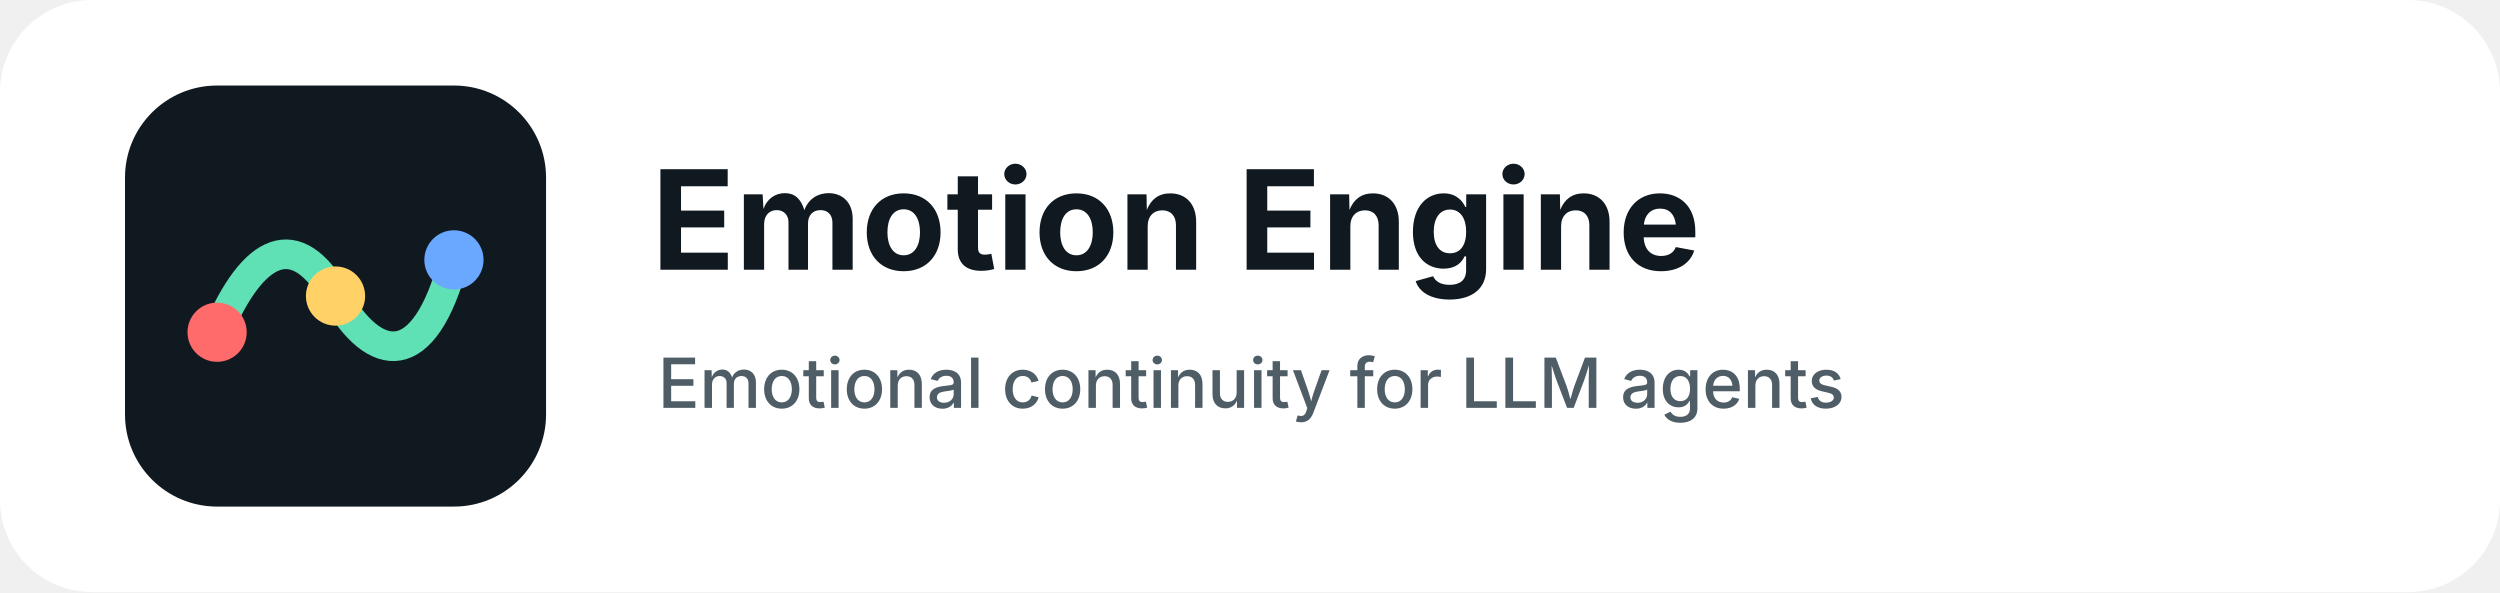
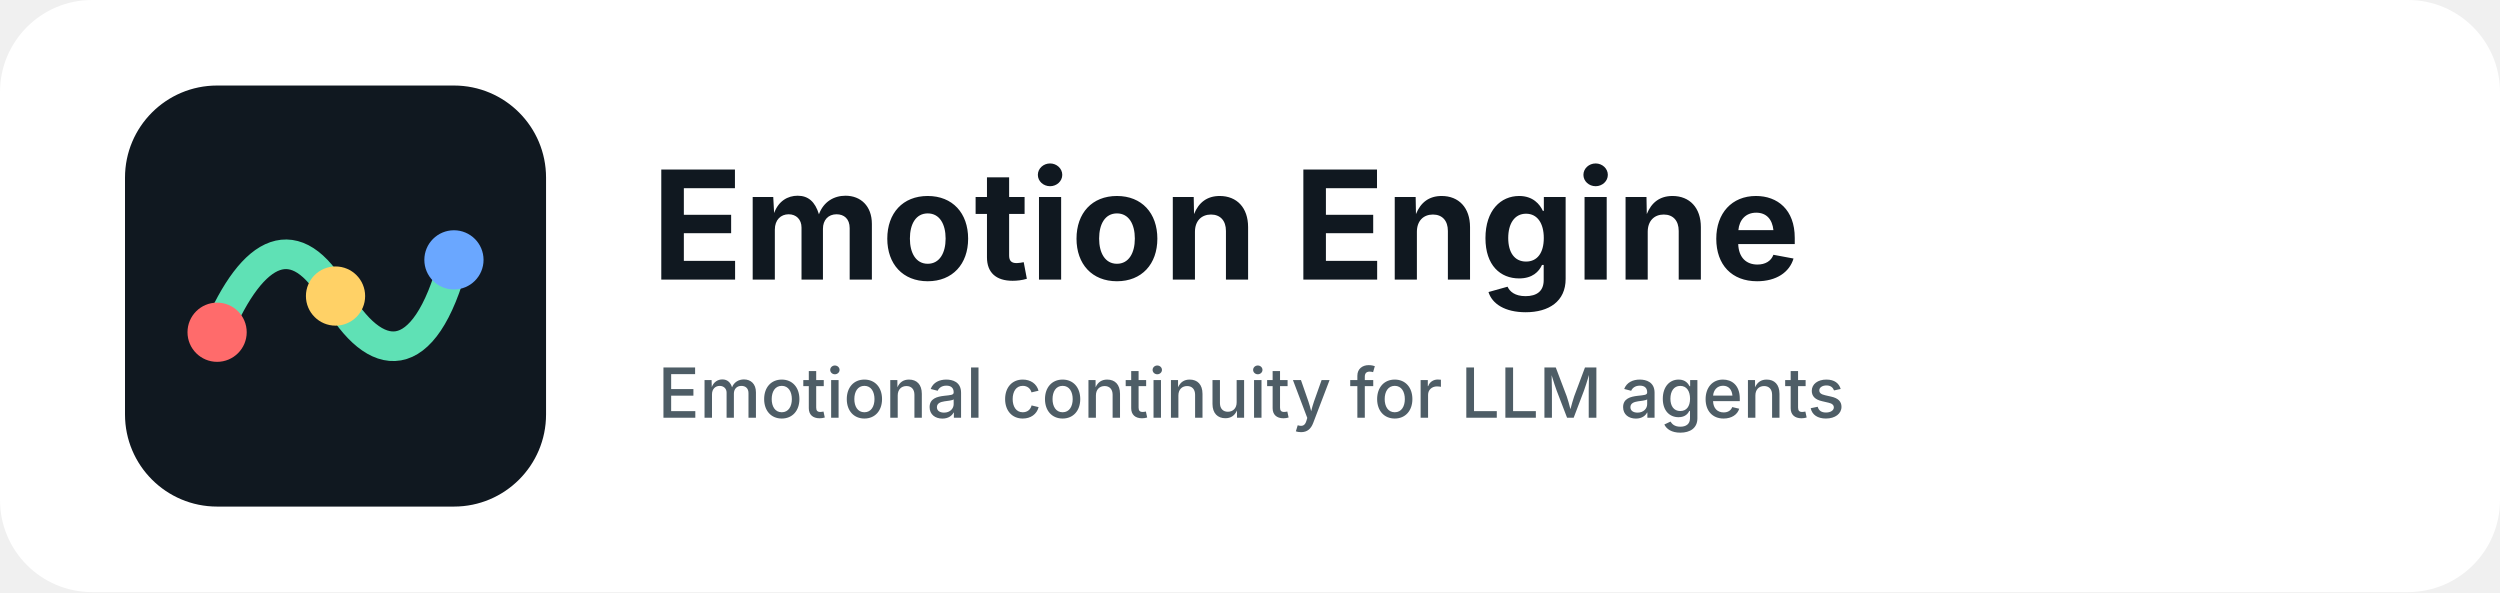
<svg xmlns="http://www.w3.org/2000/svg" viewBox="0 0 760 180" role="img" aria-labelledby="title desc">
  <rect width="760" height="180" rx="28" fill="#FFFFFF" />
  <g transform="translate(38 26)">
    <rect width="128" height="128" rx="28" fill="#101820" />
    <path d="M28 75 C39 49 52 43 64 64 C76 85 91 87 100 53" fill="none" stroke="#5FE1B5" stroke-width="9" stroke-linecap="round" />
    <circle cx="28" cy="75" r="9" fill="#FF6B6B" />
    <circle cx="64" cy="64" r="9" fill="#FFD166" />
    <circle cx="100" cy="53" r="9" fill="#6AA7FF" />
  </g>
-   <text x="198" y="82" fill="#101820" font-family="ui-rounded, SF Pro Rounded, Nunito Sans, Avenir Next, system-ui, -apple-system, BlinkMacSystemFont, Segoe UI, sans-serif" font-size="42" font-weight="700" letter-spacing="0">Emotion Engine</text>
-   <text x="200" y="124" fill="#4E5D66" font-family="ui-rounded, SF Pro Rounded, Nunito Sans, Avenir Next, system-ui, -apple-system, BlinkMacSystemFont, Segoe UI, sans-serif" font-size="21" font-weight="450" letter-spacing="0">Emotional continuity for LLM agents</text>
+   <text x="198" y="85" fill="#101820" font-family="ui-rounded, SF Pro Rounded, Nunito Sans, Avenir Next, system-ui, -apple-system, BlinkMacSystemFont, Segoe UI, sans-serif" font-size="46" font-weight="700" letter-spacing="0">Emotion Engine</text>
+   <text x="200" y="127" fill="#4E5D66" font-family="ui-rounded, SF Pro Rounded, Nunito Sans, Avenir Next, system-ui, -apple-system, BlinkMacSystemFont, Segoe UI, sans-serif" font-size="21" font-weight="450" letter-spacing="0">Emotional continuity for LLM agents</text>
</svg>
